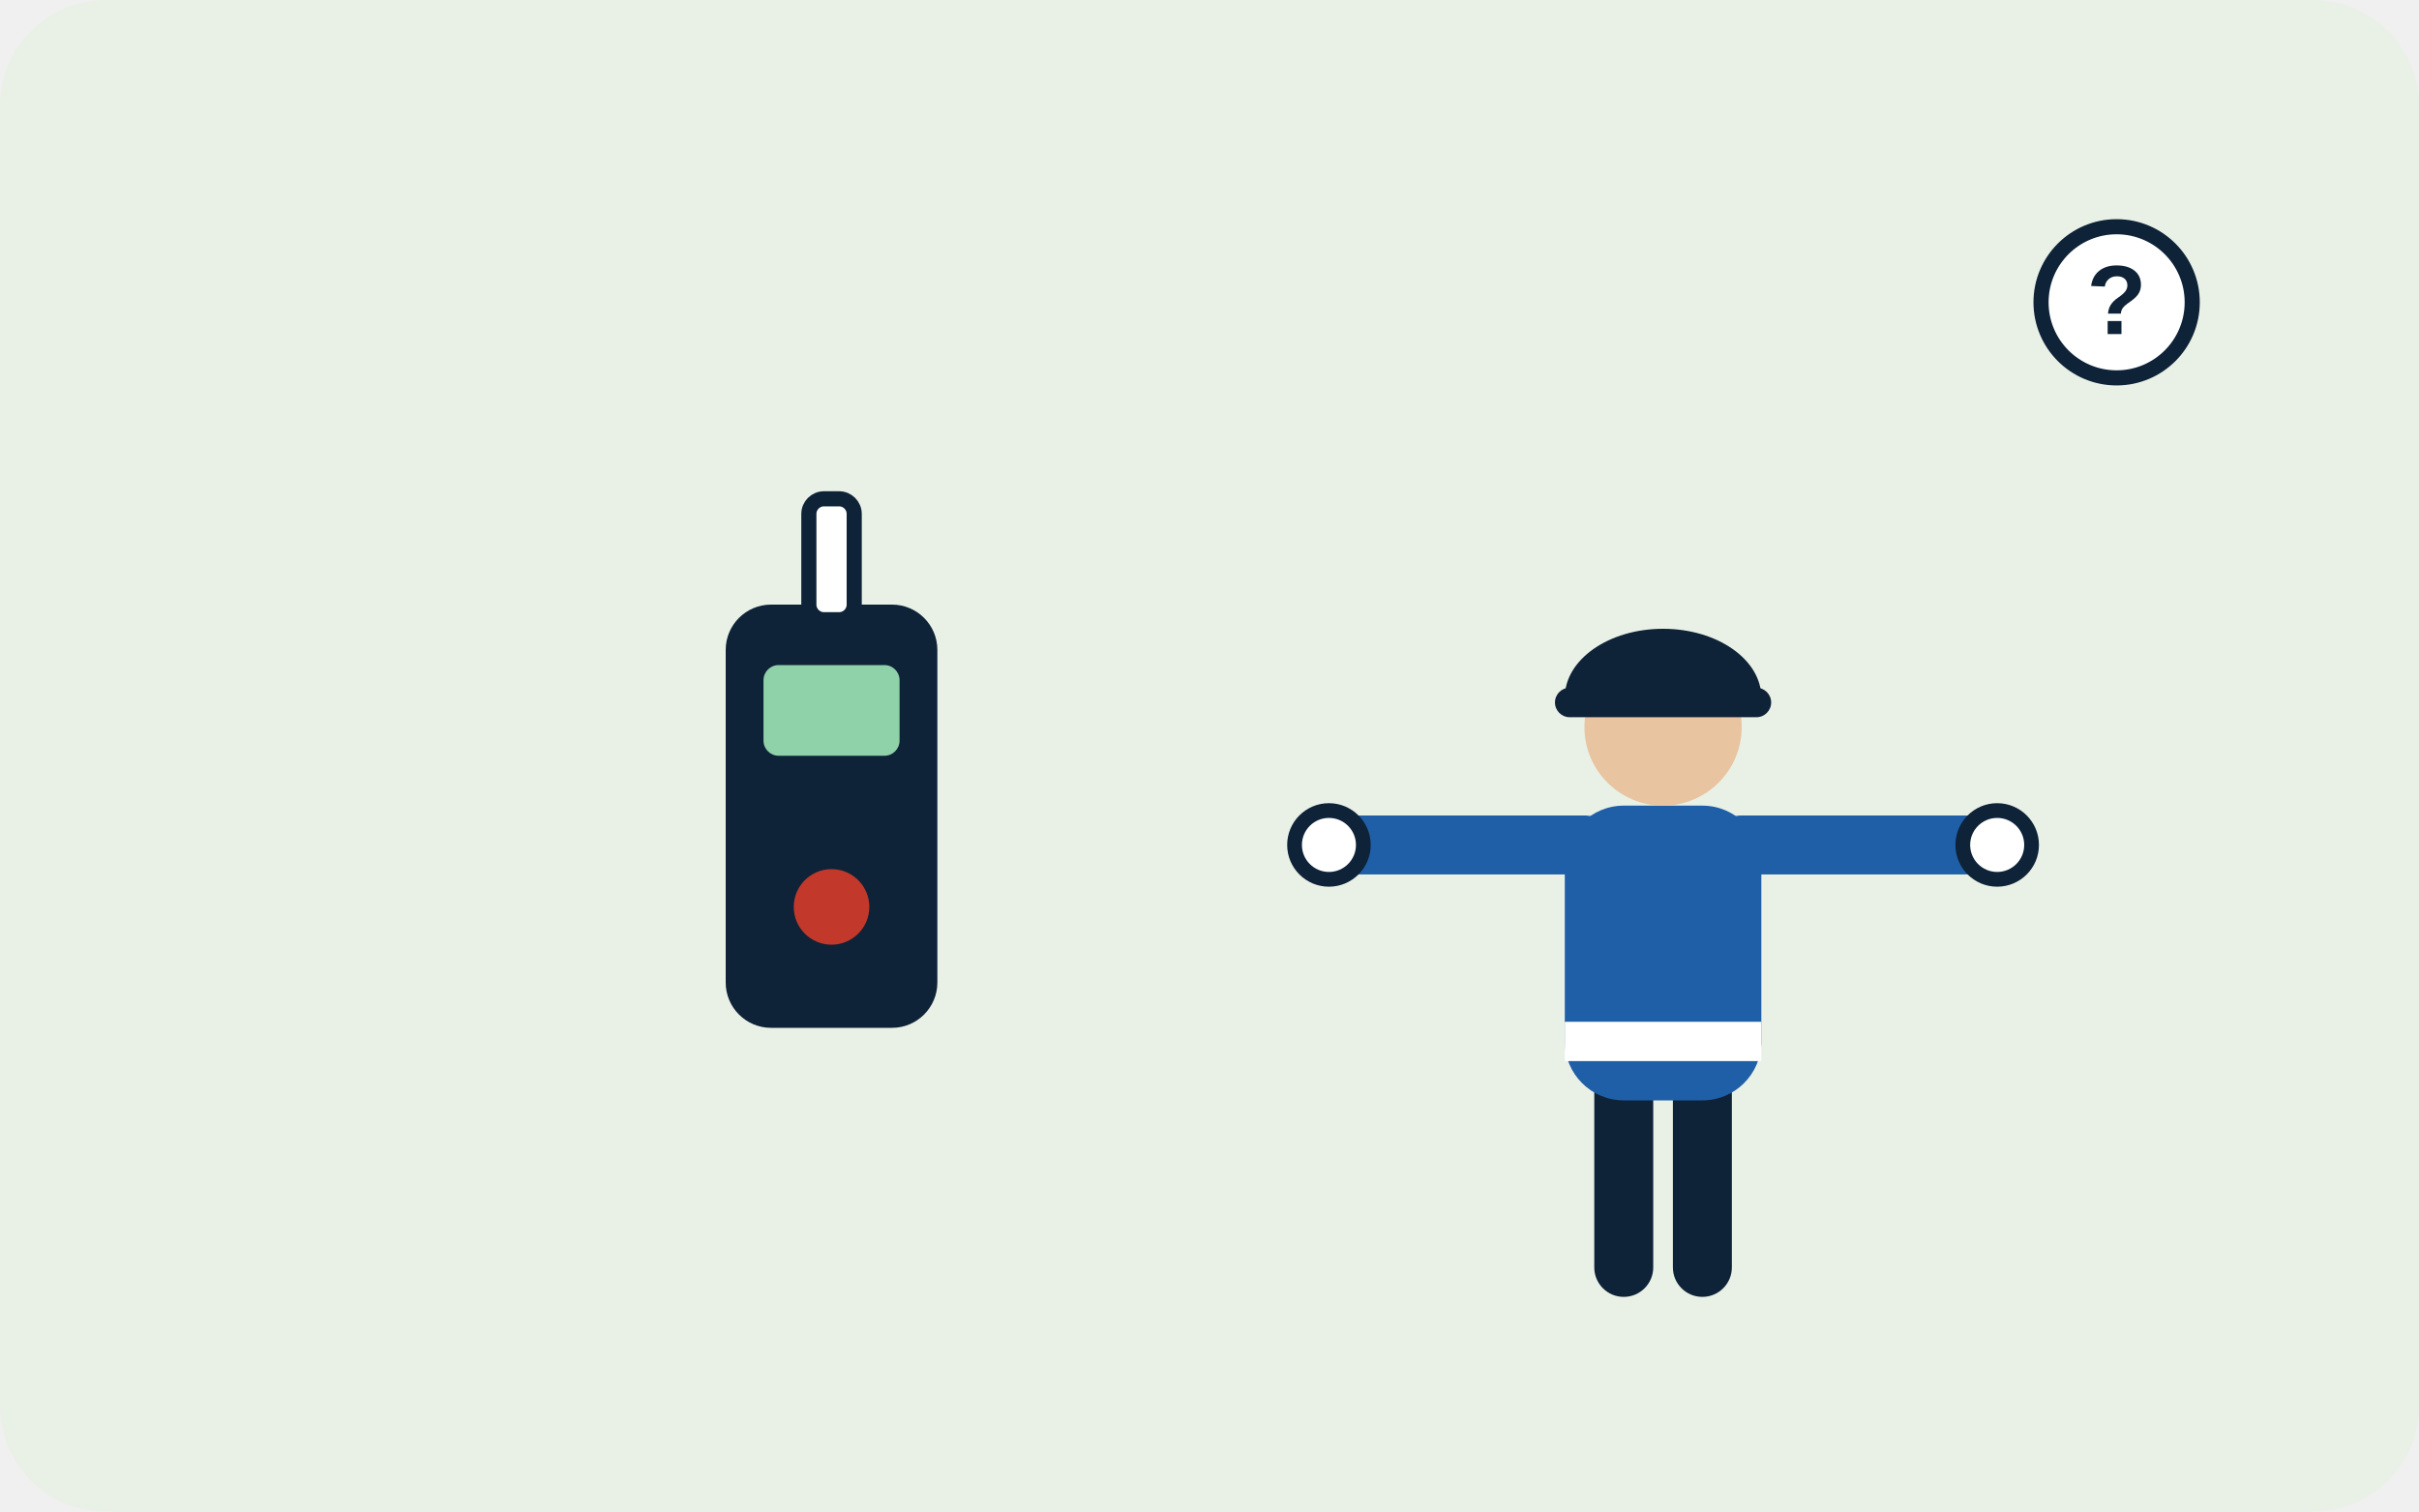
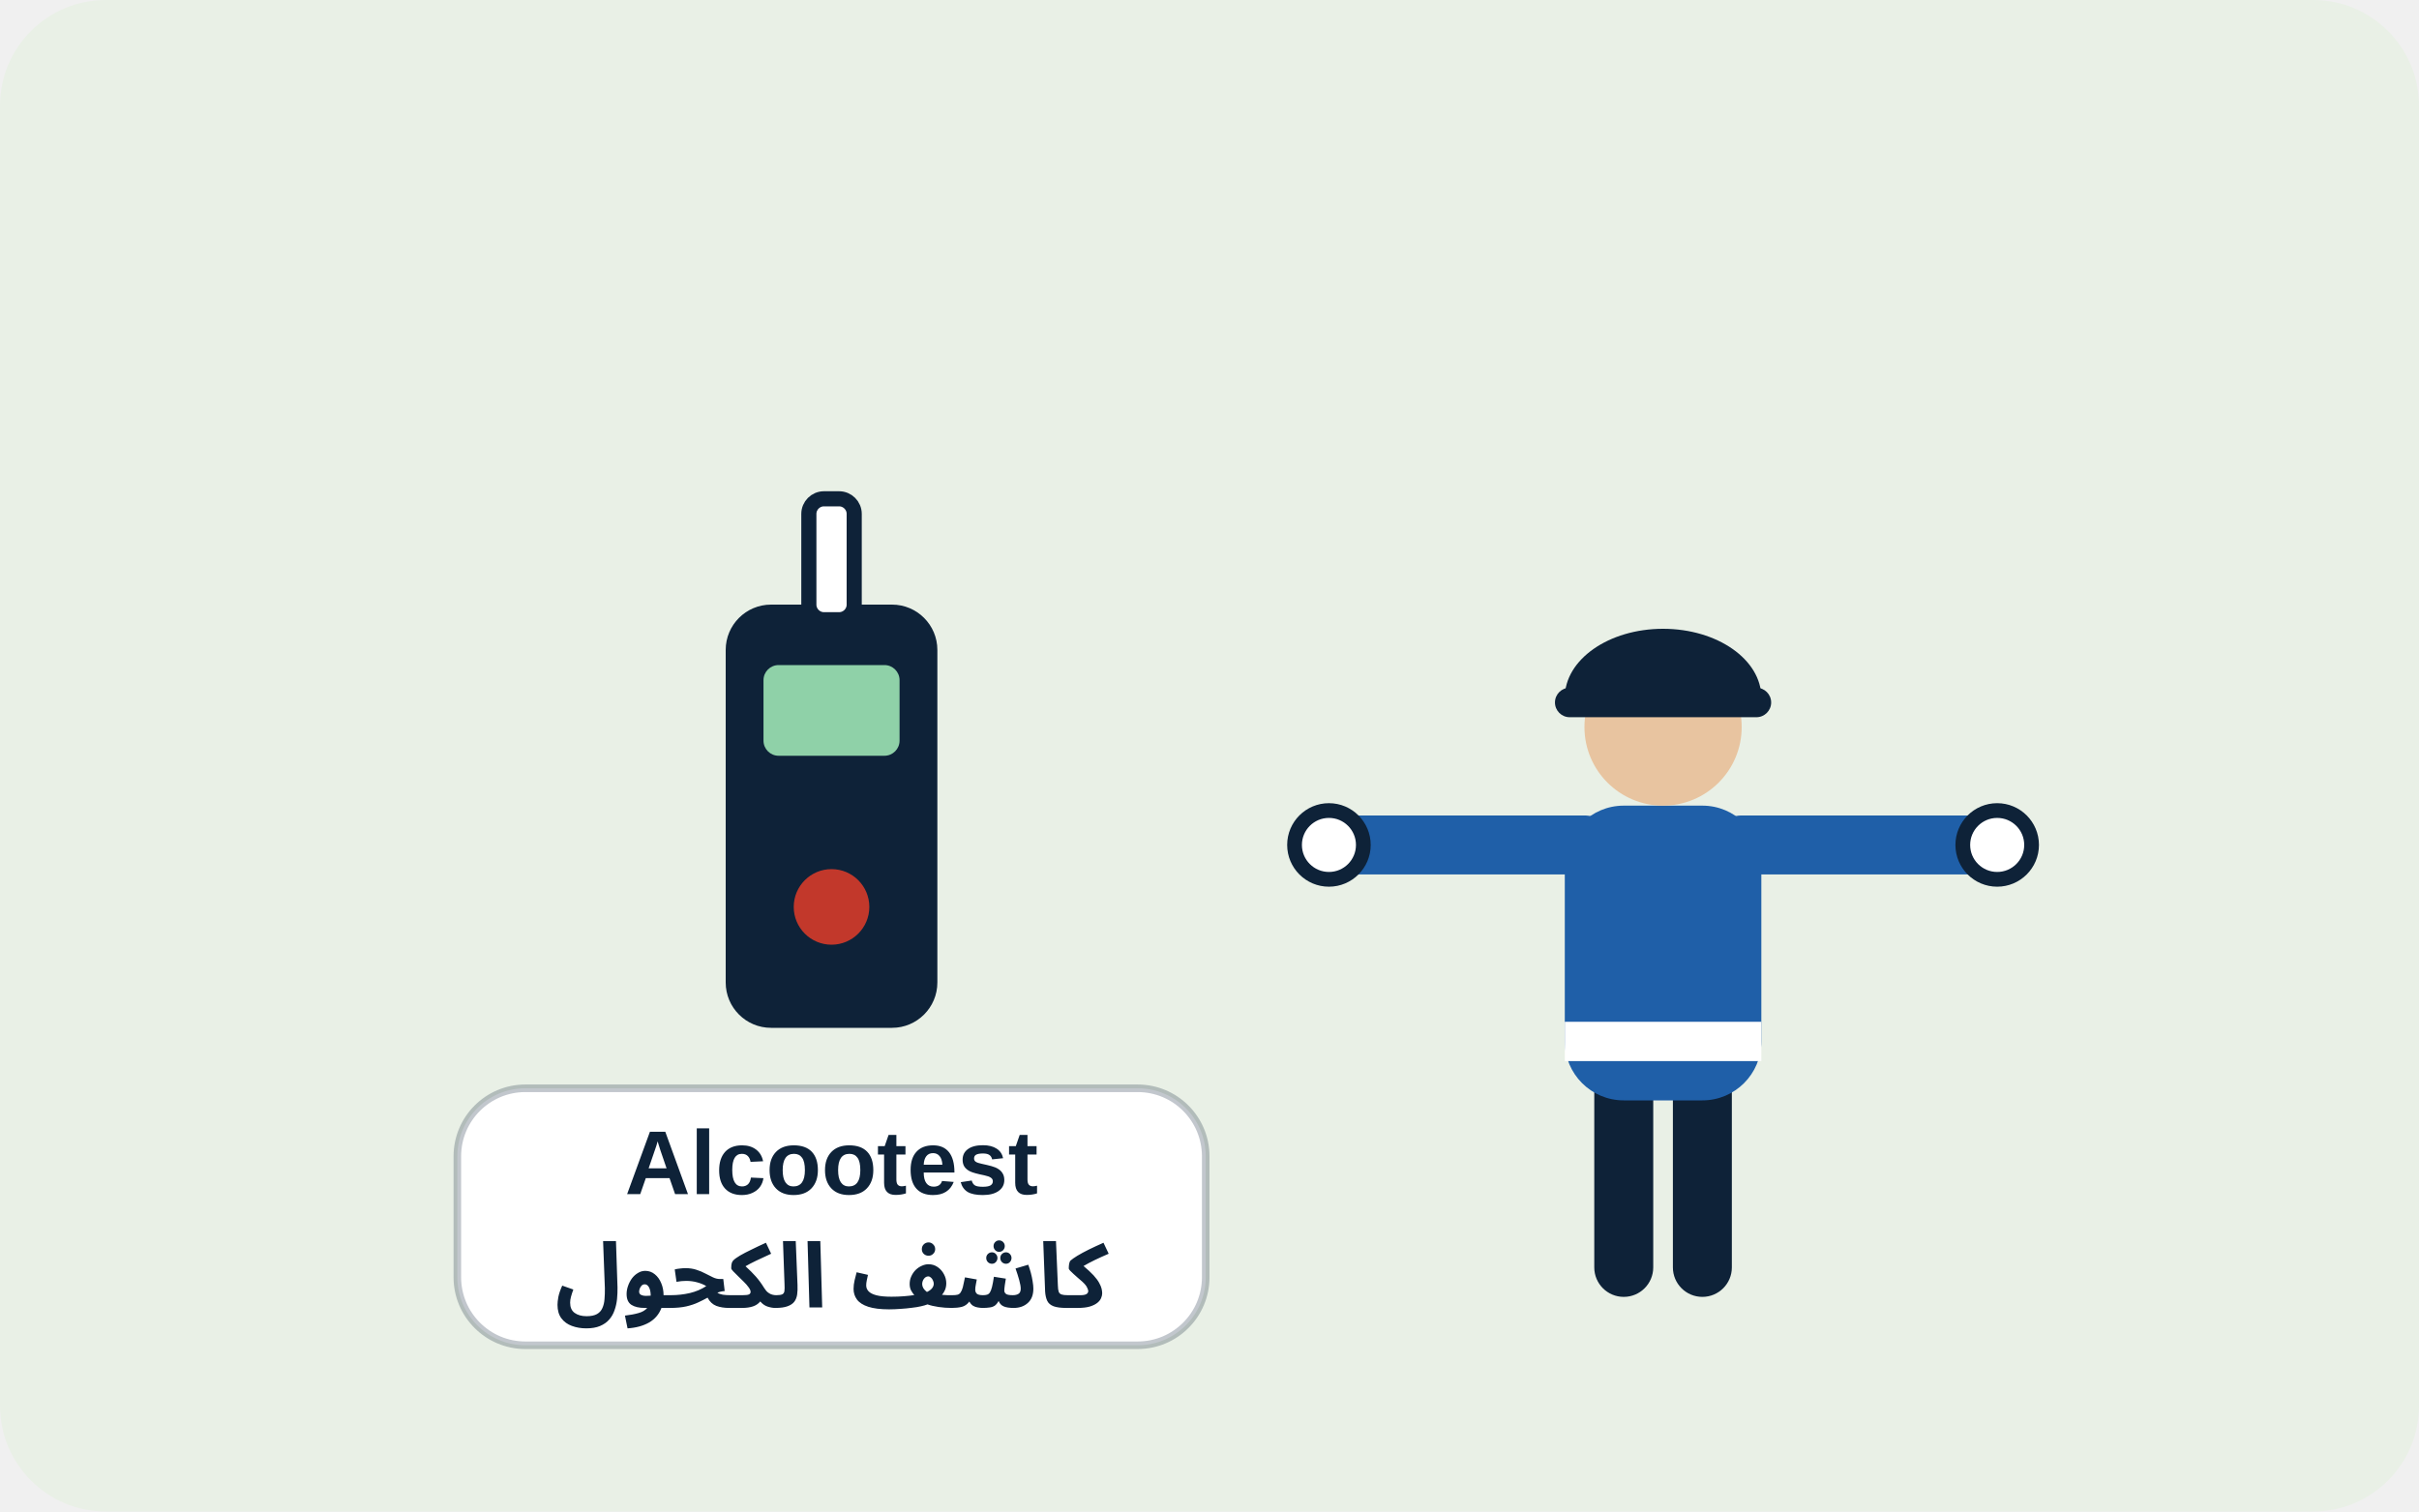
<svg xmlns="http://www.w3.org/2000/svg" viewBox="0 0 320 200">
  <rect width="320" height="200" rx="14" fill="#E9F0E6" />
  <rect x="96" y="80" width="28" height="56" rx="6" fill="#0E2238" />
  <rect x="101" y="88" width="18" height="12" rx="2" fill="#8FD1A8" />
  <rect x="107" y="66" width="6" height="16" rx="2" fill="#fff" stroke="#0E2238" stroke-width="2" />
  <circle cx="110" cy="120" r="5" fill="#C2382B" />
+   <rect x="60.5" y="144" width="99" height="34" rx="9" fill="#fff" stroke="#0E2238" stroke-opacity=".25" stroke-width="1" />
+   <text x="110" y="158" text-anchor="middle" font-family="Arial,Helvetica,sans-serif" font-weight="700" font-size="12" fill="#0E2238">Alcootest</text>
+   <text x="110" y="173" text-anchor="middle" font-family="Tahoma,'Noto Sans Arabic','Noto Kufi Arabic','Geeza Pro',Arial,sans-serif" direction="rtl" font-weight="700" font-size="12" fill="#0E2238">كاشف الكحول</text>
  <g transform="translate(220 130) scale(1.3)">
    <rect x="-7" y="8" width="6" height="24" rx="3" fill="#0E2238" />
    <rect x="1" y="8" width="6" height="24" rx="3" fill="#0E2238" />
    <path d="M-8 -14L-32 -14" stroke="#1F5FA8" stroke-width="6" fill="none" stroke-linecap="round" stroke-linejoin="round" />
    <path d="M8 -14L32 -14" stroke="#1F5FA8" stroke-width="6" fill="none" stroke-linecap="round" stroke-linejoin="round" />
    <circle cx="-34" cy="-14" r="3.5" fill="#fff" stroke="#0E2238" stroke-width="1.5" />
    <circle cx="34" cy="-14" r="3.5" fill="#fff" stroke="#0E2238" stroke-width="1.5" />
    <rect x="-10" y="-18" width="20" height="30" rx="6" fill="#1F5FA8" />
    <rect x="-10" y="4" width="20" height="4" fill="#fff" />
    <circle cx="0" cy="-26" r="8" fill="#E8C4A0" />
    <path d="M-10 -29a10 7 0 0 1 20 0z" fill="#0E2238" />
    <rect x="-11" y="-30" width="22" height="3" rx="1.5" fill="#0E2238" />
  </g>
-   <circle cx="280" cy="40" r="10" fill="#fff" stroke="#0E2238" stroke-width="2" />
-   <text x="280" y="44.2" text-anchor="middle" font-family="Arial,Helvetica,sans-serif" font-weight="700" font-size="13" fill="#0E2238">?</text>
</svg>
